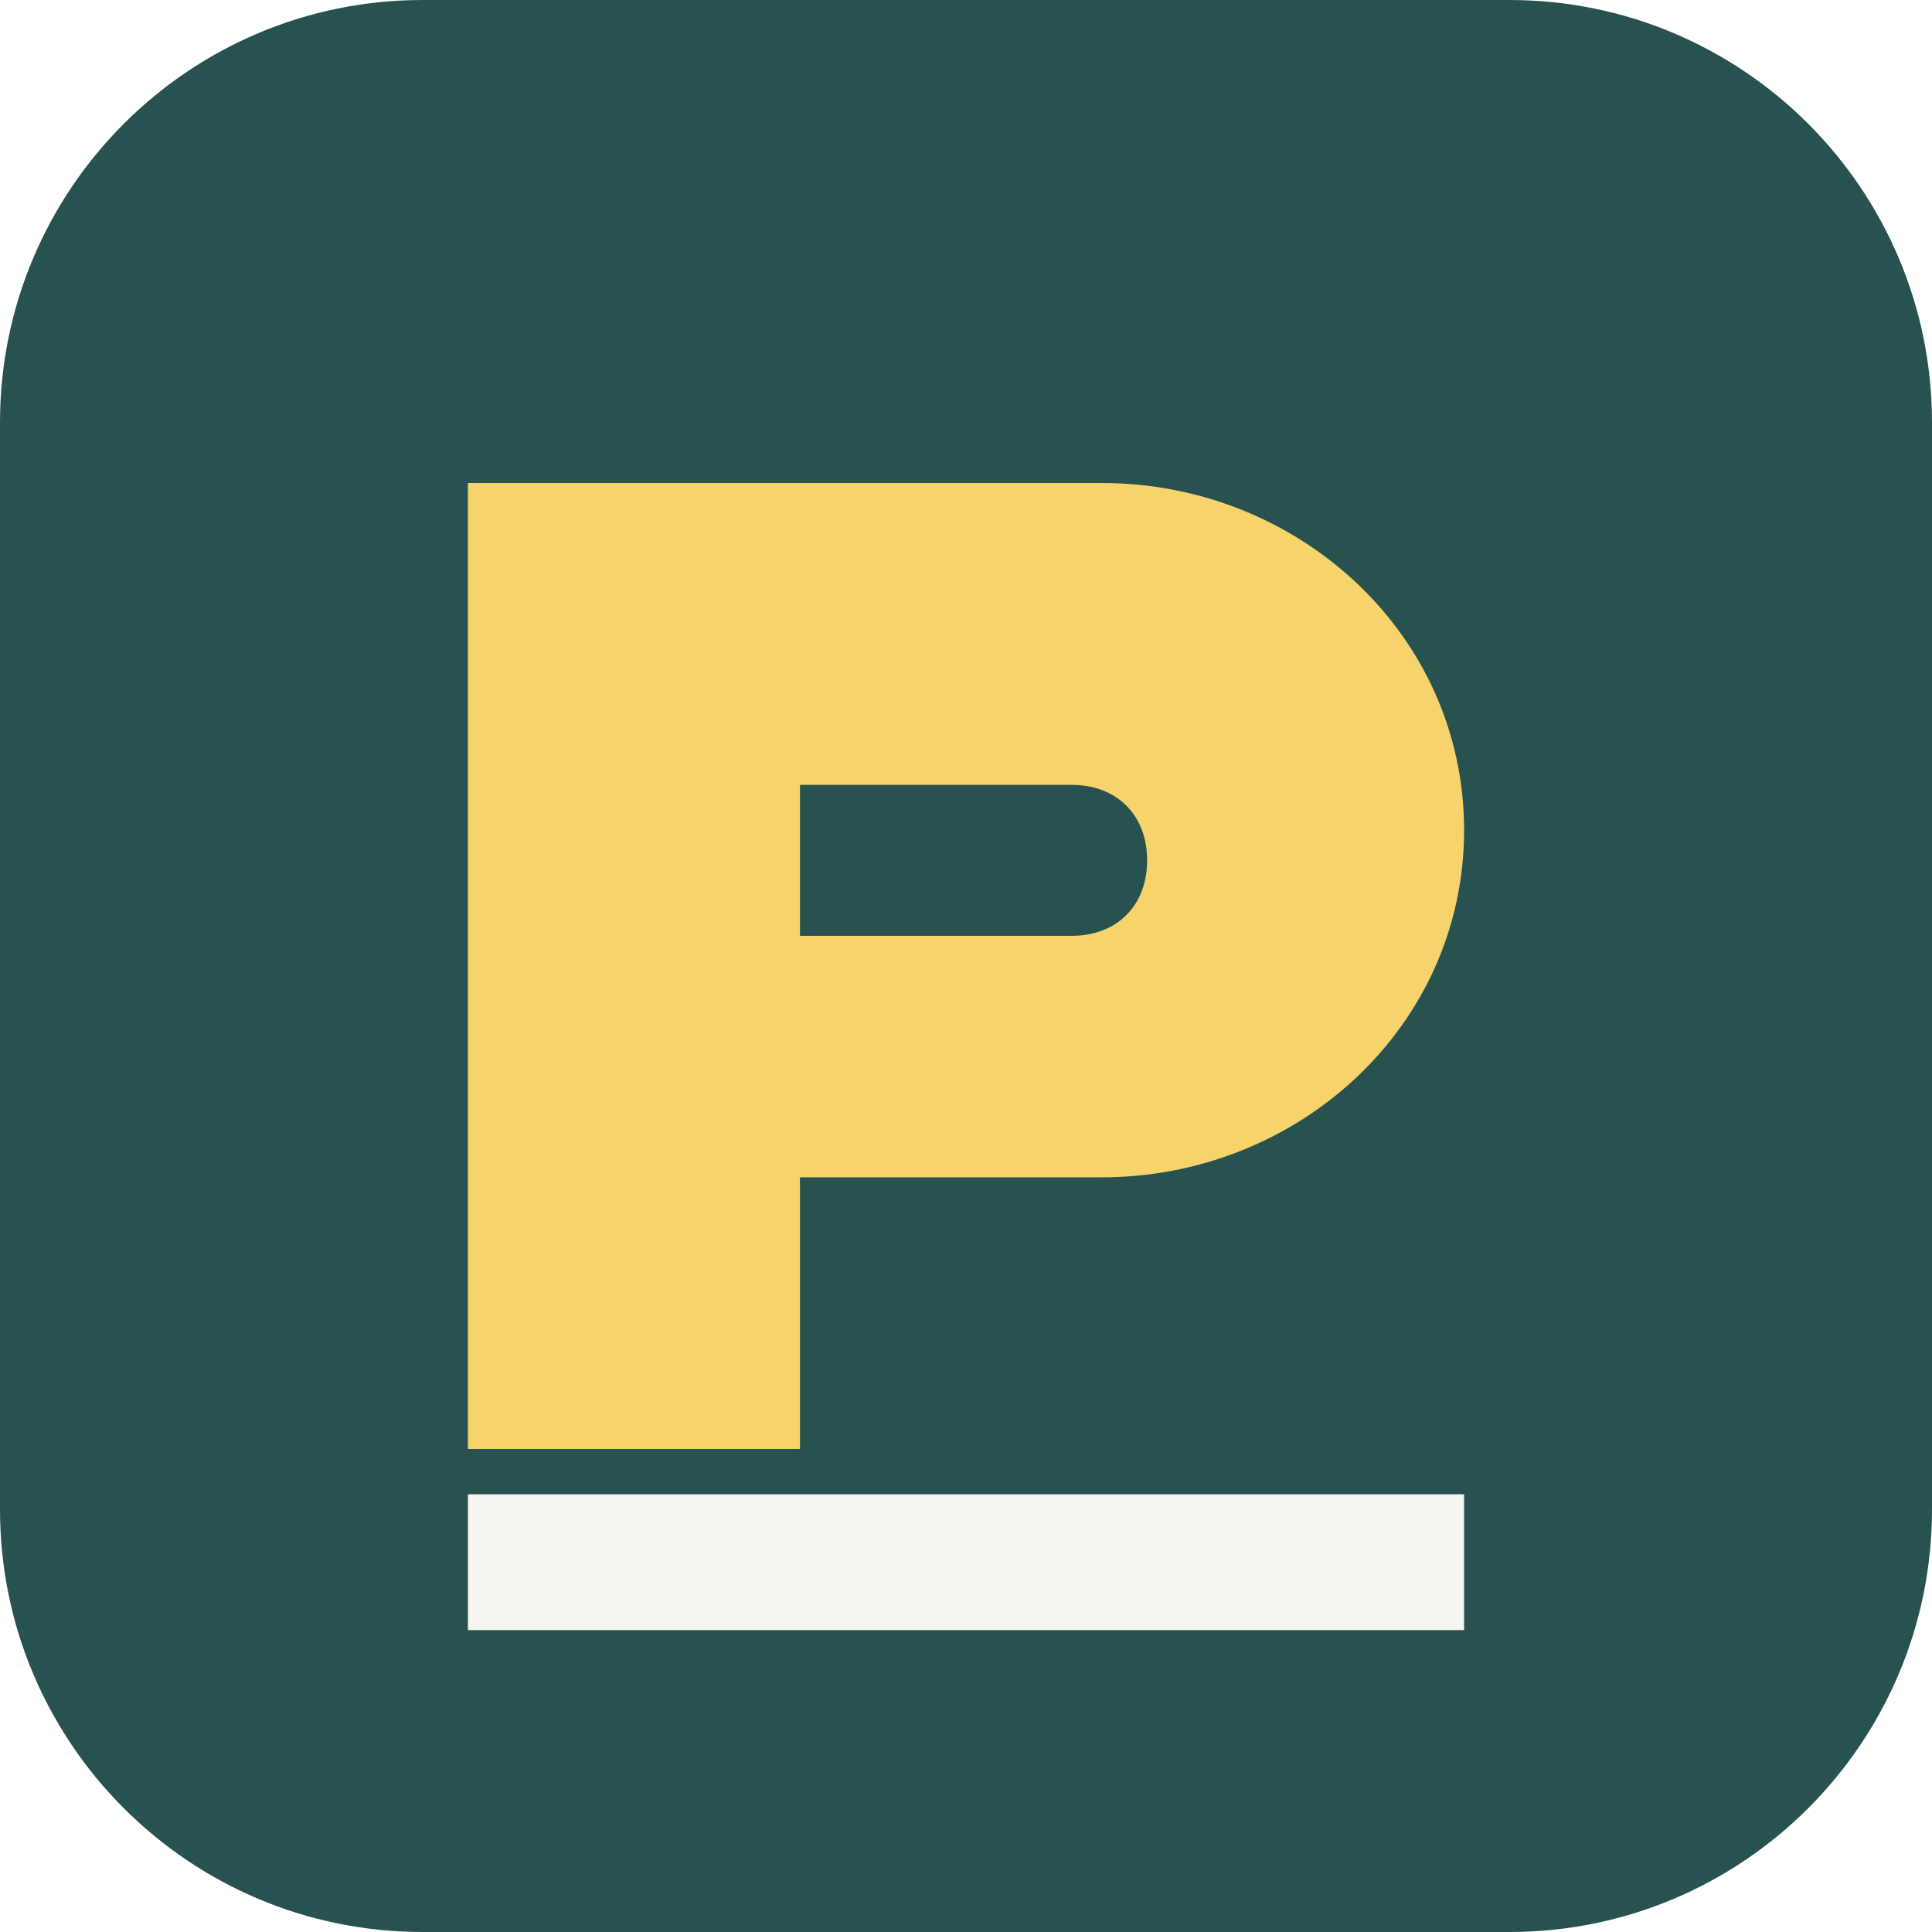
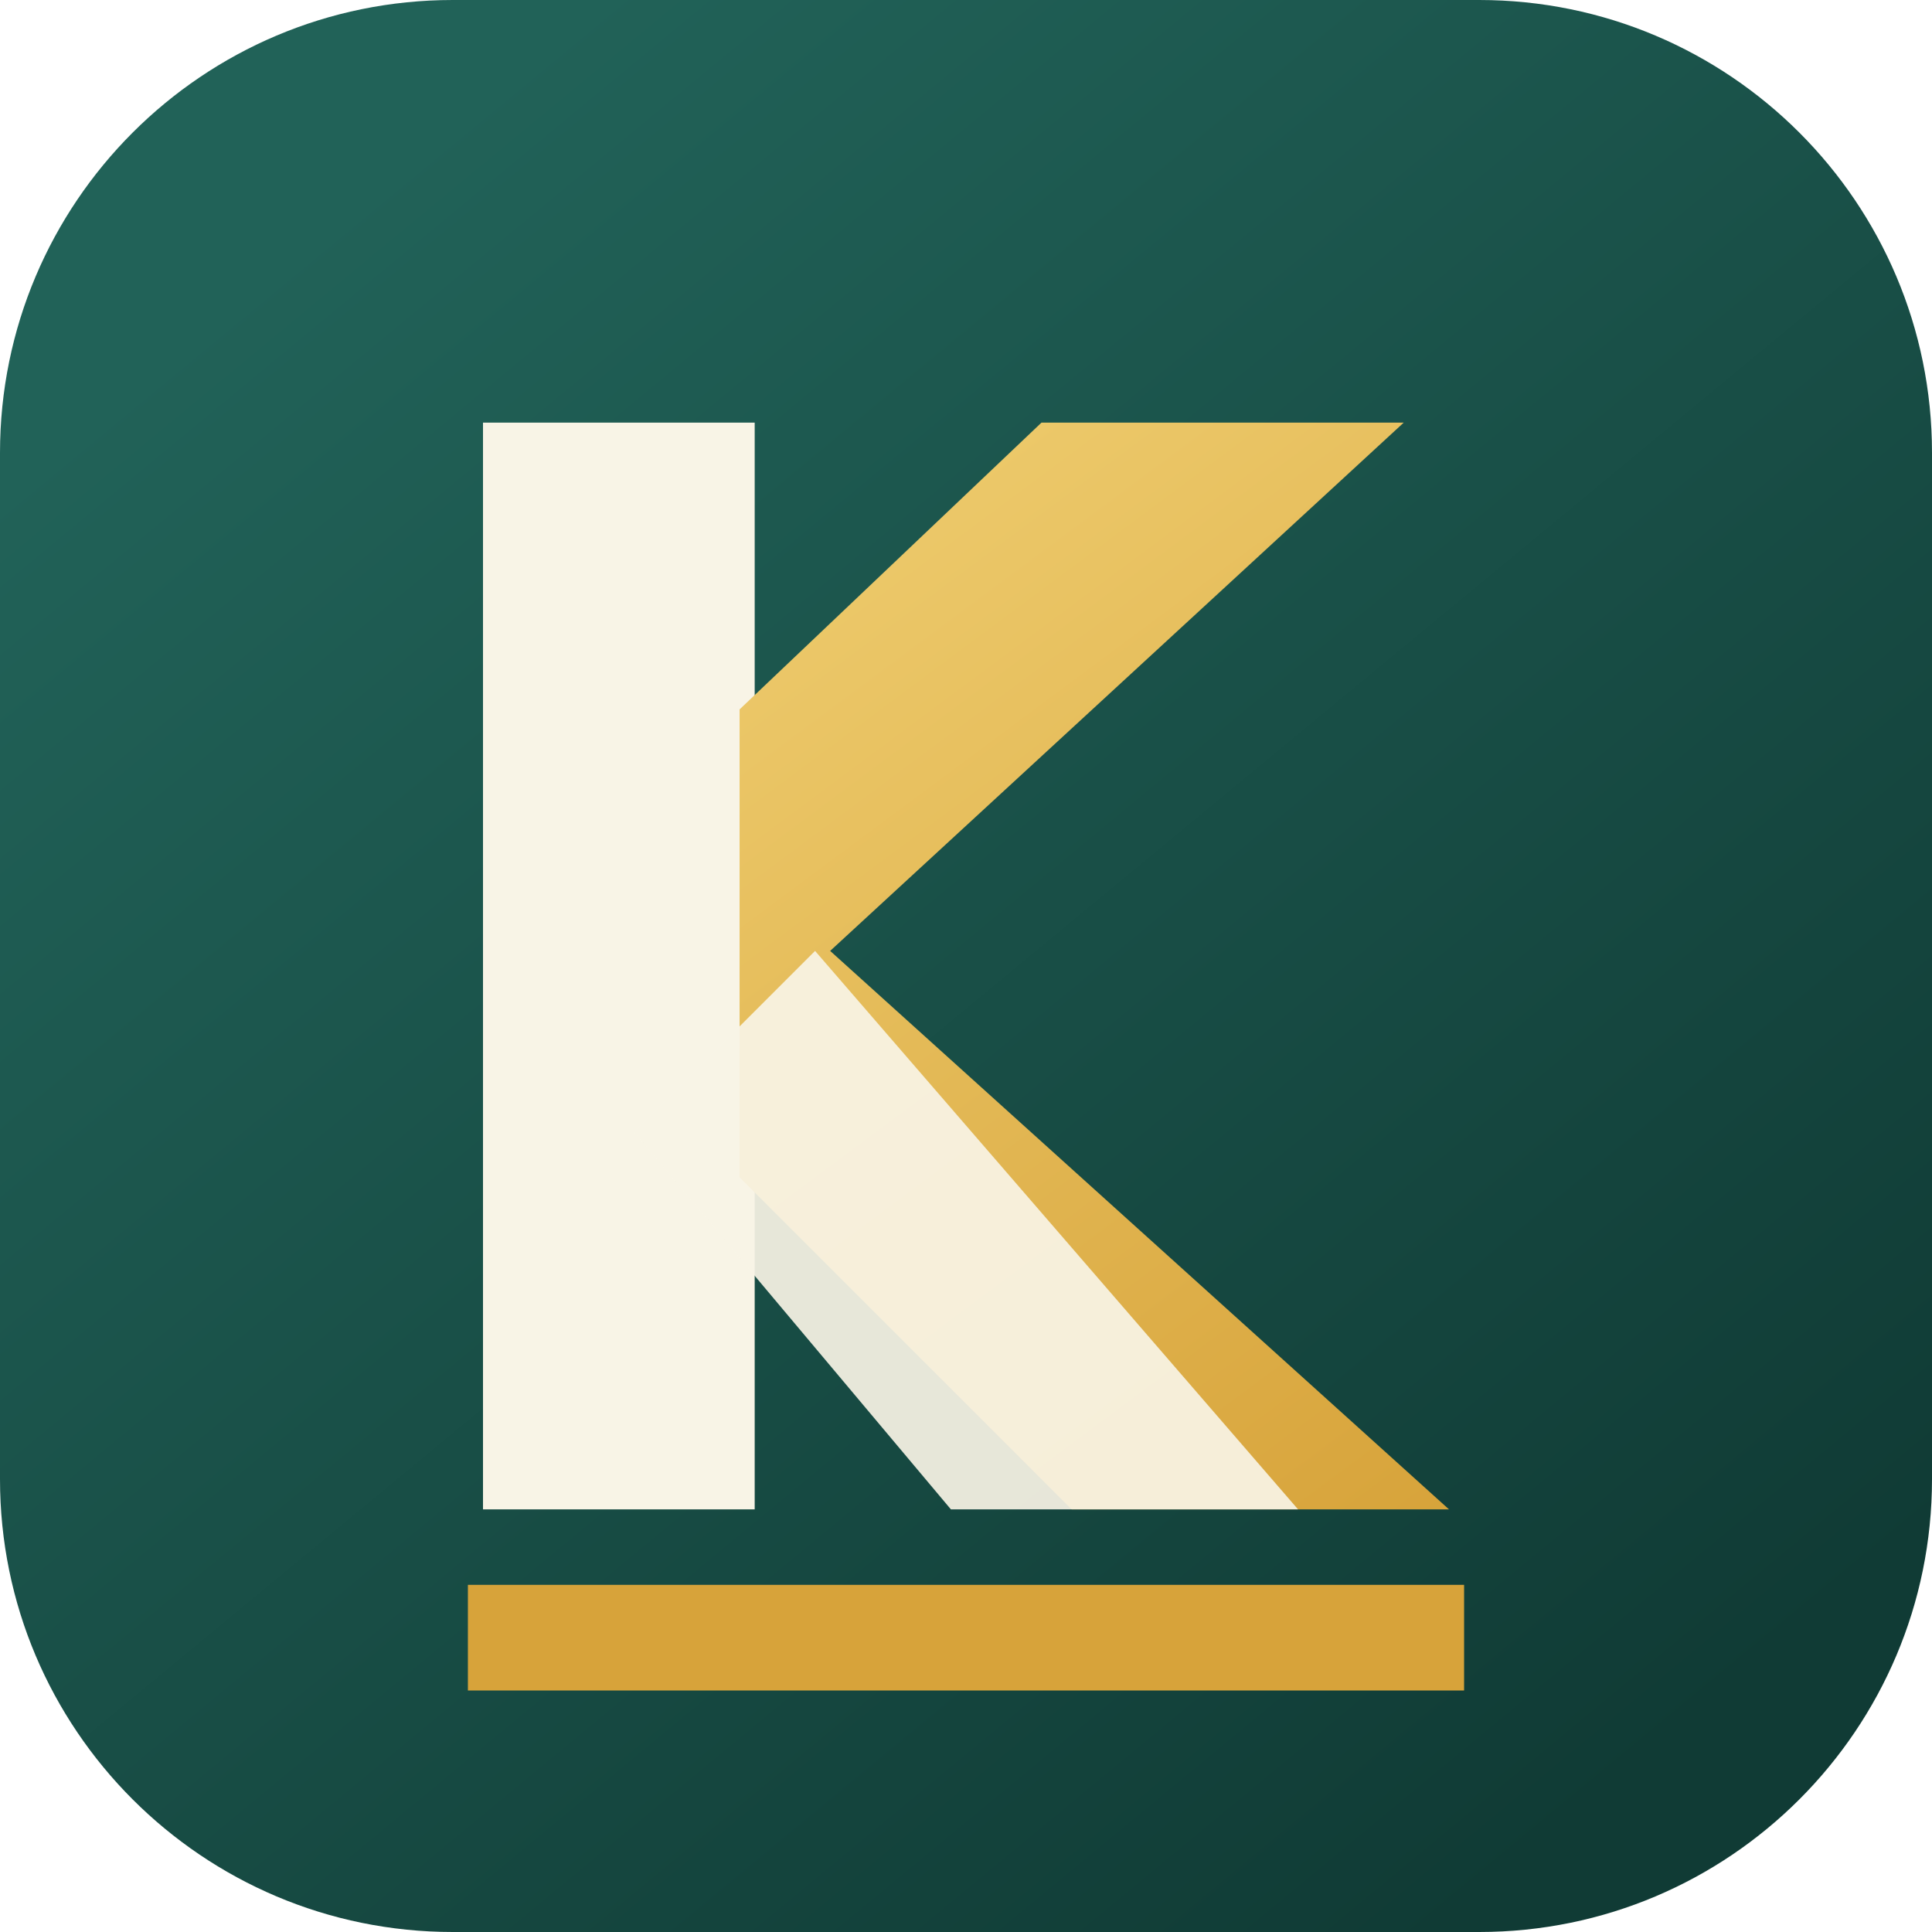
- <svg xmlns="http://www.w3.org/2000/svg" viewBox="0 0 128 128">
-   <rect width="128" height="128" rx="28" fill="#28524f" />
-   <path d="M31 32h42c13 0 24 10 24 23s-11 23-24 23H53v18H31V32Z" fill="#f7d36b" />
-   <path d="M53 52h18c3 0 5 2 5 5s-2 5-5 5H53V52Z" fill="#28524f" />
-   <path d="M31 99h66v9H31z" fill="#f6f5ef" />
+ <svg xmlns="http://www.w3.org/2000/svg" viewBox="0 0 128 128" role="img" aria-label="KaoBuddy">
+   <defs>
+     <linearGradient id="bg" x1="22" y1="14" x2="108" y2="118" gradientUnits="userSpaceOnUse">
+       <stop stop-color="#216258" />
+       <stop offset="1" stop-color="#103B35" />
+     </linearGradient>
+     <linearGradient id="gold" x1="34" y1="26" x2="92" y2="104" gradientUnits="userSpaceOnUse">
+       <stop stop-color="#F2D377" />
+       <stop offset="1" stop-color="#D7A33A" />
+     </linearGradient>
+   </defs>
+   <rect width="128" height="128" rx="30" fill="url(#bg)" />
+   <path d="M32 28h18v72H32V28Z" fill="#F8F4E6" />
+   <path d="M55 63 93 28h-24L49 47v31l22 22h25L55 63Z" fill="url(#gold)" />
+   <path d="M54 63 86 100H63L42 75l12-12Z" fill="#F8F4E6" opacity=".92" />
+   <path d="M31 105h66v7H31v-7Z" fill="#D7A33A" />
</svg>
